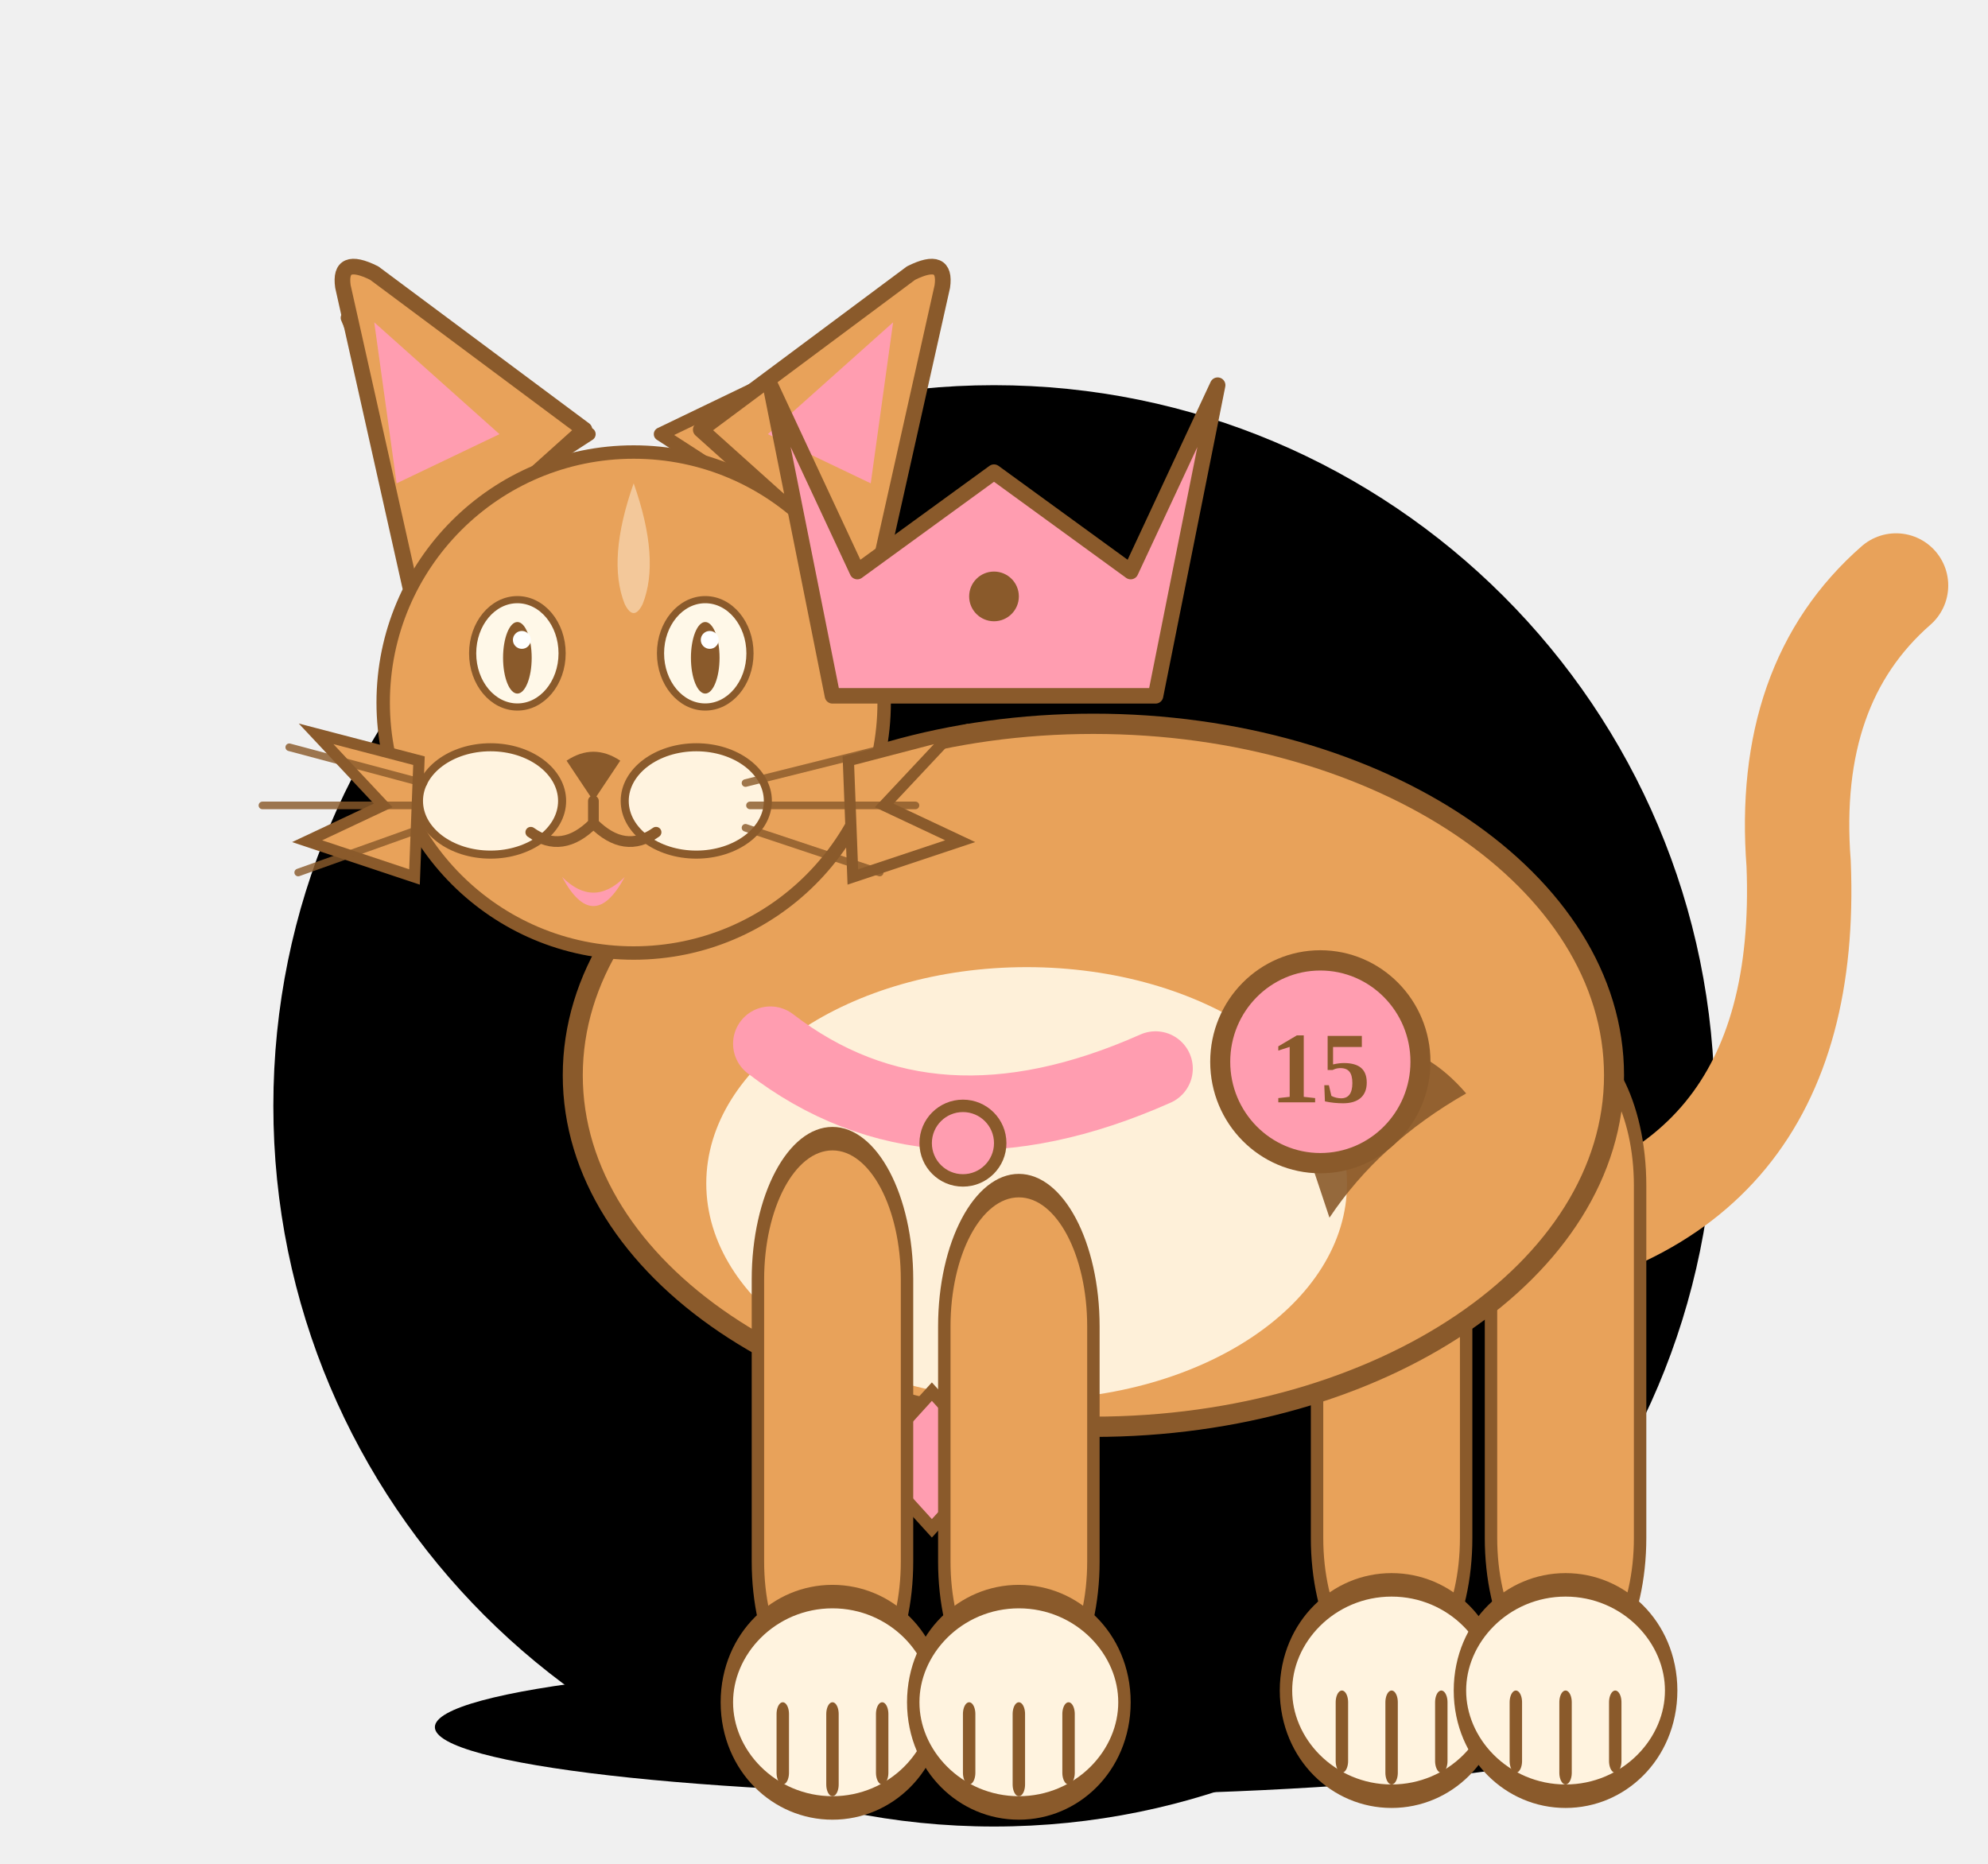
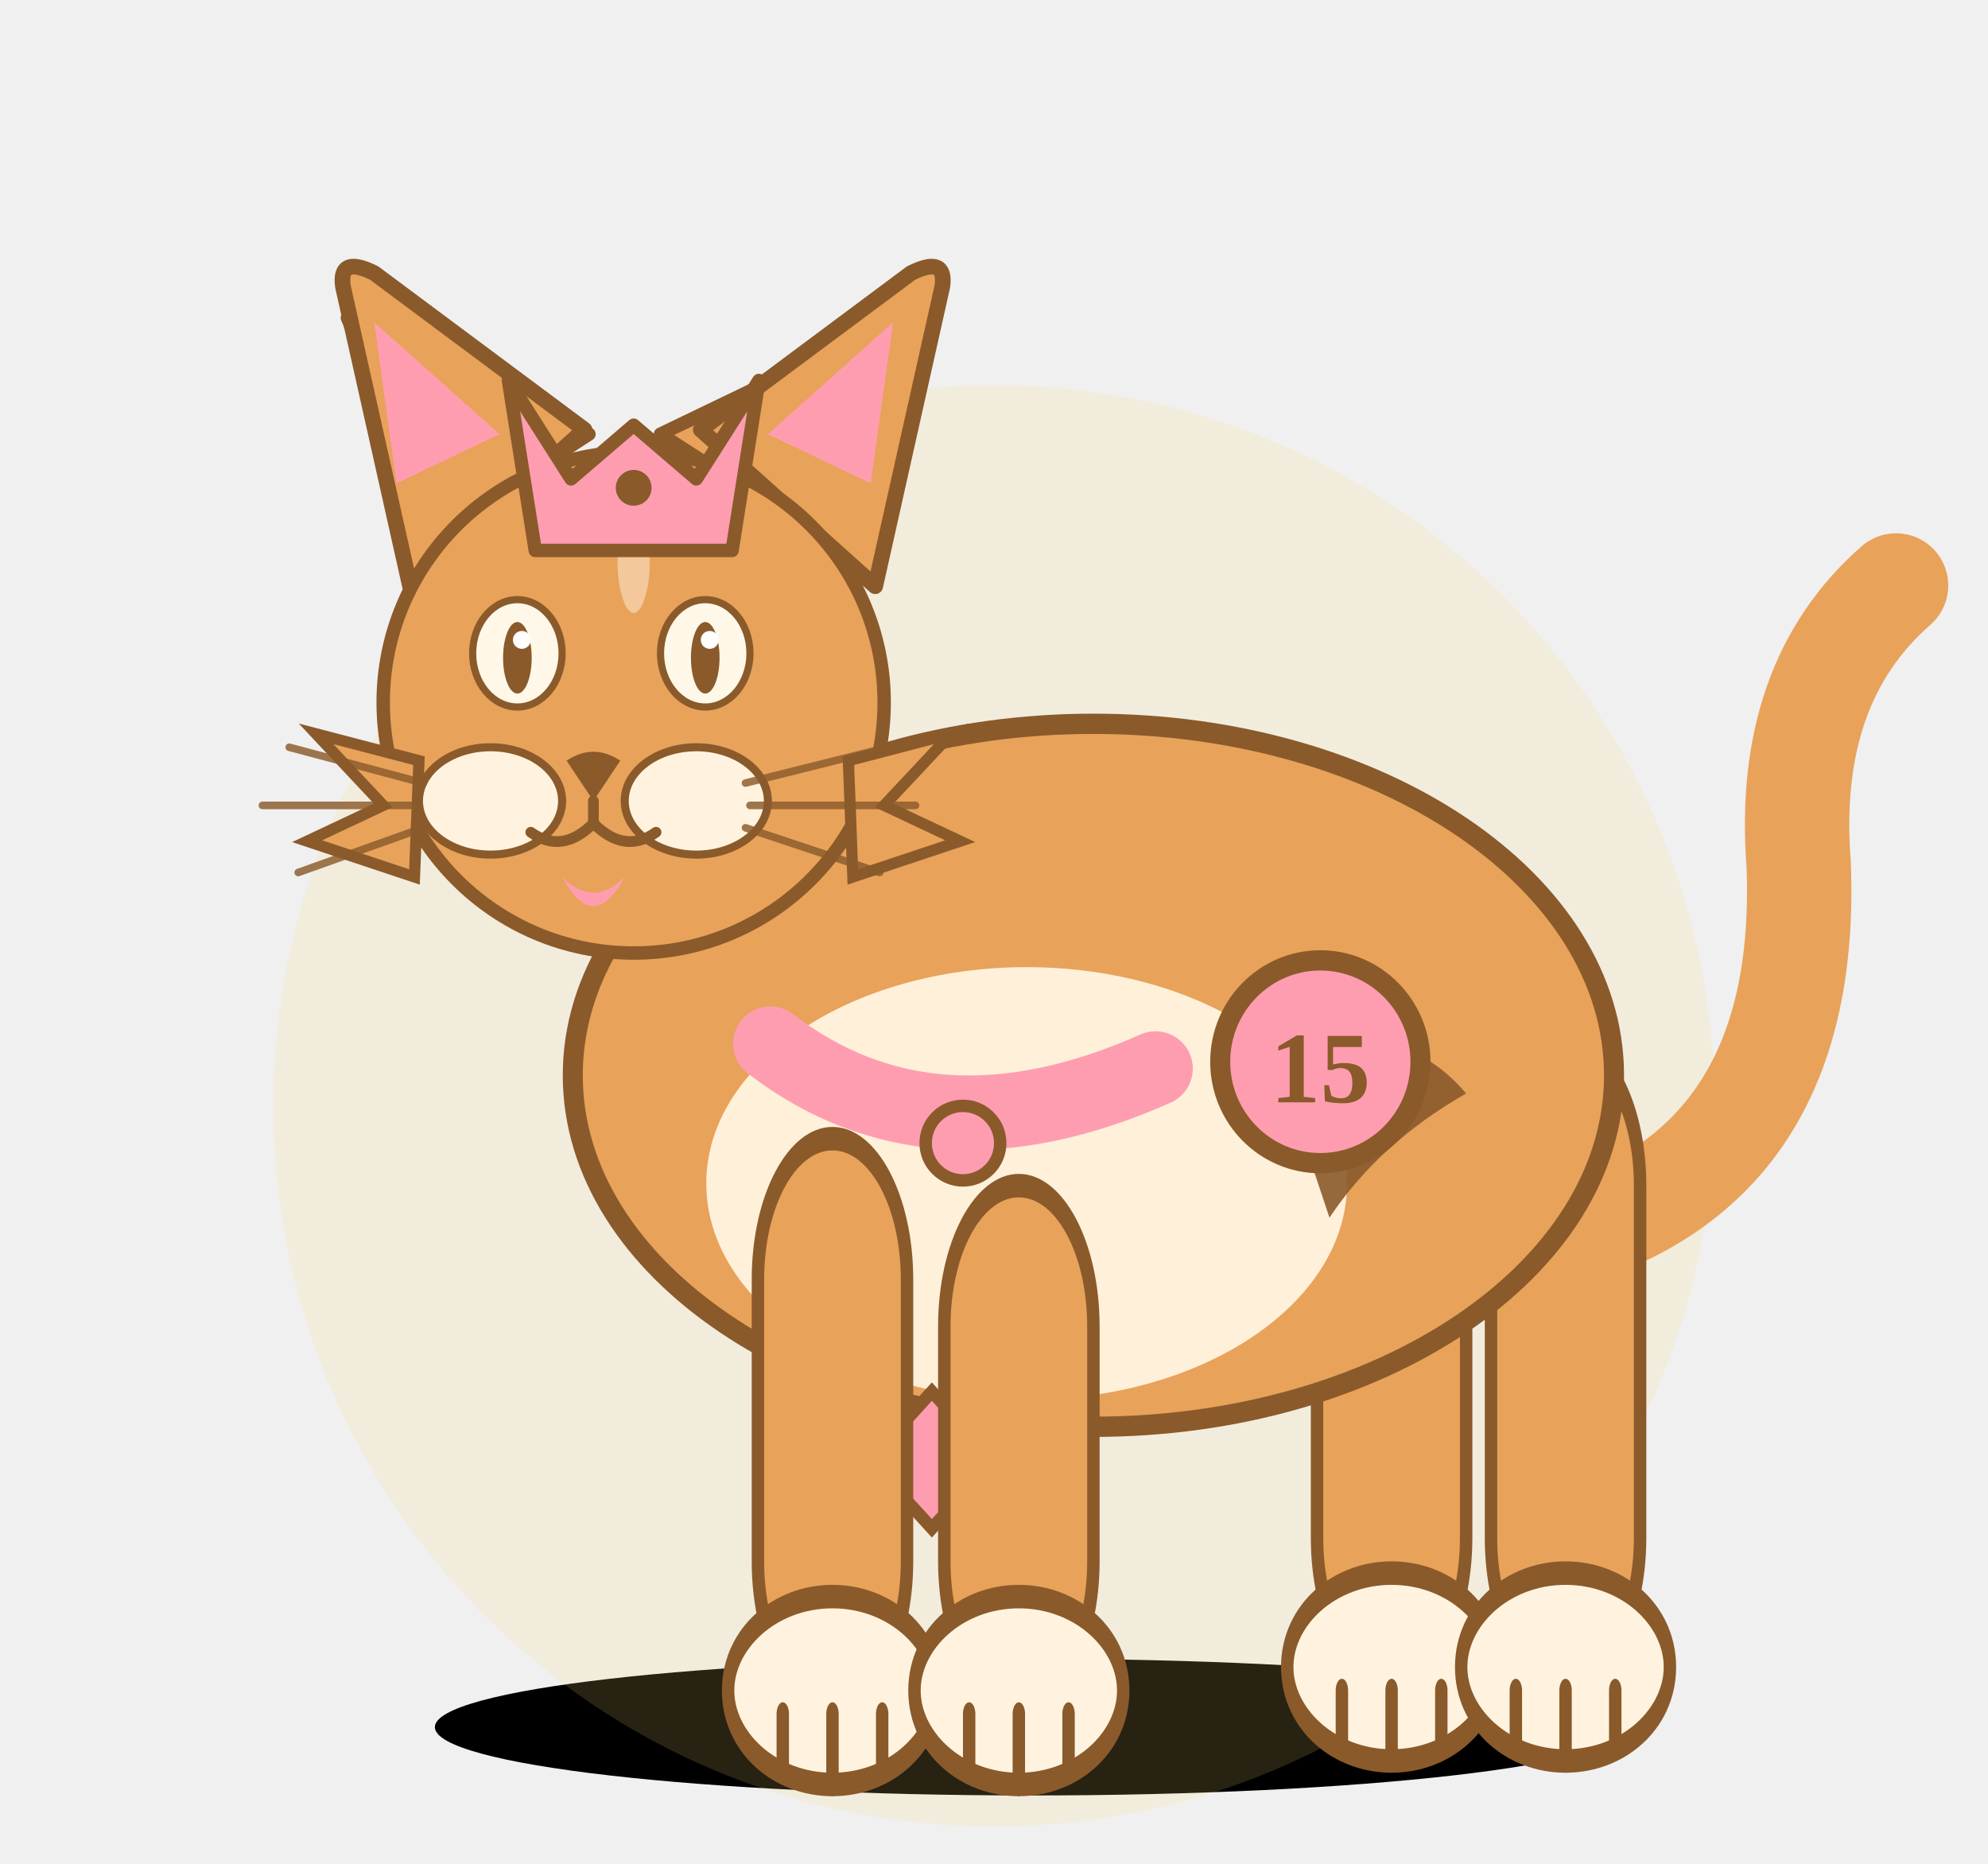
<svg data-v-8c6ae6f0="" viewBox="0 0 320 300" role="img" style="-webkit-filter: saturate(1.2) brightness(0.96);" aria-label="站立的小猫，Lv.15，心情 85/100">
  <ellipse data-v-8c6ae6f0="" class="companion__shadow" cx="166" cy="278" rx="96" ry="11" />
-   <circle data-v-8c6ae6f0="" class="companion__aura" cx="160" cy="178" r="116" />
+   <circle data-v-8c6ae6f0="" class="companion__aura" cx="160" cy="178" r="116" fill="rgba(255,212,121,0.16)" />
  <g data-v-8c6ae6f0="" transform="translate(238 204) scale(1.12) translate(-238 -204)">
    <g data-v-8c6ae6f0="" class="companion__tail">
      <path data-v-8c6ae6f0="" d="M238 202 Q286 196 284 146 Q282 120 298 106" fill="none" stroke="#e8a25a" stroke-width="15" stroke-linecap="round" />
    </g>
  </g>
  <g data-v-8c6ae6f0="" transform="translate(0 274) scale(1 1.89) translate(0 -274)" class="companion__legs companion__legs--back">
    <rect data-v-8c6ae6f0="" x="212" y="222" width="24" height="50" rx="12" fill="#e8a25a" stroke="#8a5a2b" stroke-width="2" />
+     <ellipse data-v-8c6ae6f0="" cx="224" cy="271" rx="16.8" ry="8" fill="#fff3df" stroke="#8a5a2b" stroke-width="2" />
+     <path data-v-8c6ae6f0="" d="M216 273 v5 M224 273 v6 M232 273 v5" stroke="#8a5a2b" stroke-width="2" stroke-linecap="round" />
    <rect data-v-8c6ae6f0="" x="240" y="218" width="24" height="54" rx="12" fill="#e8a25a" stroke="#8a5a2b" stroke-width="2" />
-     <ellipse data-v-8c6ae6f0="" cx="224" cy="273" rx="17" ry="9" fill="#fff3df" stroke="#8a5a2b" stroke-width="2" />
-     <ellipse data-v-8c6ae6f0="" cx="252" cy="273" rx="17" ry="9" fill="#fff3df" stroke="#8a5a2b" stroke-width="2" />
-     <path data-v-8c6ae6f0="" d="M216 274 v5 M224 274 v6 M232 274 v5 M244 274 v5 M252 274 v6 M260 274 v5" stroke="#8a5a2b" stroke-width="2" stroke-linecap="round" />
+     <ellipse data-v-8c6ae6f0="" cx="252" cy="271" rx="16.8" ry="8" fill="#fff3df" stroke="#8a5a2b" stroke-width="2" />
+     <path data-v-8c6ae6f0="" d="M244 273 v5 M252 273 v6 M260 273 v5" stroke="#8a5a2b" stroke-width="2" stroke-linecap="round" />
  </g>
  <g data-v-8c6ae6f0="" transform="translate(176 173.08) scale(1.0744 1.088) translate(-176 -198)">
    <ellipse data-v-8c6ae6f0="" cx="176" cy="198" rx="78" ry="52" fill="#e8a25a" stroke="#8a5a2b" stroke-width="3" />
    <ellipse data-v-8c6ae6f0="" cx="166" cy="214" rx="48" ry="32" fill="#fff3df" opacity="0.95" />
  </g>
  <path data-v-8c6ae6f0="" d="M206 172 Q224 162 236 176 Q222 184 214 196 Z" fill="#8a5a2b" opacity="0.9" />
  <g data-v-8c6ae6f0="" transform="translate(176 173.08) scale(1.0744 1.088) translate(-176 -198)" class="companion__badge" aria-hidden="true">
    <circle data-v-8c6ae6f0="" cx="210" cy="196" r="15" fill="#ff9db0" stroke="#8a5a2b" stroke-width="3" />
    <text data-v-8c6ae6f0="" x="210" y="202" text-anchor="middle" font-size="15" font-weight="800" fill="#8a5a2b">15</text>
  </g>
  <g data-v-8c6ae6f0="" class="companion__chest" aria-hidden="true">
    <path data-v-8c6ae6f0="" d="M150 224 L160 235 L150 246 L140 235 Z" fill="#ff9db0" stroke="#8a5a2b" stroke-width="2" />
  </g>
  <g data-v-8c6ae6f0="" transform="translate(0 274) scale(1 1.89) translate(0 -274)" class="companion__legs companion__legs--front">
    <rect data-v-8c6ae6f0="" x="122" y="226" width="24" height="48" rx="12" fill="#e8a25a" stroke="#8a5a2b" stroke-width="2" />
+     <ellipse data-v-8c6ae6f0="" cx="134" cy="273" rx="16.8" ry="8" fill="#fff3df" stroke="#8a5a2b" stroke-width="2" />
+     <path data-v-8c6ae6f0="" d="M126 275 v5 M134 275 v6 M142 275 v5" stroke="#8a5a2b" stroke-width="2" stroke-linecap="round" />
    <rect data-v-8c6ae6f0="" x="152" y="230" width="24" height="44" rx="12" fill="#e8a25a" stroke="#8a5a2b" stroke-width="2" />
-     <ellipse data-v-8c6ae6f0="" cx="134" cy="274" rx="17" ry="9" fill="#fff3df" stroke="#8a5a2b" stroke-width="2" />
-     <ellipse data-v-8c6ae6f0="" cx="164" cy="274" rx="17" ry="9" fill="#fff3df" stroke="#8a5a2b" stroke-width="2" />
-     <path data-v-8c6ae6f0="" d="M126 275 v5 M134 275 v6 M142 275 v5 M156 275 v5 M164 275 v6 M172 275 v5" stroke="#8a5a2b" stroke-width="2" stroke-linecap="round" />
+     <ellipse data-v-8c6ae6f0="" cx="164" cy="273" rx="16.8" ry="8" fill="#fff3df" stroke="#8a5a2b" stroke-width="2" />
+     <path data-v-8c6ae6f0="" d="M156 275 v5 M164 275 v6 M172 275 v5" stroke="#8a5a2b" stroke-width="2" stroke-linecap="round" />
  </g>
-   <path data-v-8c6ae6f0="" d="M124 168 Q150 188 186 172" fill="none" stroke="#ff9db0" stroke-width="12" stroke-linecap="round" />
-   <circle data-v-8c6ae6f0="" cx="155" cy="184" r="6" fill="#ff9db0" stroke="#8a5a2b" stroke-width="2" />
+   <g data-v-8c6ae6f0="">
+     <path data-v-8c6ae6f0="" d="M124 168 Q150 188 186 172" fill="none" stroke="#ff9db0" stroke-width="12" stroke-linecap="round" />
+     <circle data-v-8c6ae6f0="" cx="155" cy="184" r="6" fill="#ff9db0" stroke="#8a5a2b" stroke-width="2" />
+   </g>
  <g data-v-8c6ae6f0="" transform="translate(102 113.08) scale(0.72) translate(-102 -138)">
-     <g data-v-8c6ae6f0="">
-       <path data-v-8c6ae6f0="" d="M58 100 L38 52 L92 78 Z" fill="#e8a25a" stroke="#8a5a2b" stroke-width="3" stroke-linejoin="round" />
-       <path data-v-8c6ae6f0="" d="M142 100 L162 52 L108 78 Z" fill="#e8a25a" stroke="#8a5a2b" stroke-width="3" stroke-linejoin="round" />
-       <path data-v-8c6ae6f0="" d="M60 92 L48 64 L82 80 Z" fill="#ff9db0" />
-       <path data-v-8c6ae6f0="" d="M140 92 L152 64 L118 80 Z" fill="#ff9db0" />
-     </g>
-     <g data-v-8c6ae6f0="" class="companion__cat-face">
-       <g data-v-8c6ae6f0="" class="companion__cat-ears" aria-hidden="true">
-         <path data-v-8c6ae6f0="" d="M52 112 L37 45 Q36 38 44 42 L91 77 Z" fill="#e8a25a" stroke="#8a5a2b" stroke-width="3.5" stroke-linejoin="round" />
-         <path data-v-8c6ae6f0="" d="M117 77 L164 42 Q172 38 171 45 L156 112 Z" fill="#e8a25a" stroke="#8a5a2b" stroke-width="3.5" stroke-linejoin="round" />
+     <g data-v-8c6ae6f0="" transform="translate(0 0)">
+       <g data-v-8c6ae6f0="">
+         <path data-v-8c6ae6f0="" d="M58 100 L38 52 L92 78 Z" fill="#e8a25a" stroke="#8a5a2b" stroke-width="3" stroke-linejoin="round" />
+         <path data-v-8c6ae6f0="" d="M142 100 L162 52 L108 78 Z" fill="#e8a25a" stroke="#8a5a2b" stroke-width="3" stroke-linejoin="round" />
+         <path data-v-8c6ae6f0="" d="M60 92 L48 64 L82 80 Z" fill="#ff9db0" />
+         <path data-v-8c6ae6f0="" d="M140 92 L152 64 L118 80 Z" fill="#ff9db0" />
      </g>
-       <circle data-v-8c6ae6f0="" cx="102" cy="138" r="56" fill="#e8a25a" stroke="#8a5a2b" stroke-width="3" />
-       <g data-v-8c6ae6f0="" data-feature="cat-inner-ears" aria-hidden="true">
-         <path data-v-8c6ae6f0="" d="M49 89 L44 53 L72 78 Z M132 78 L160 53 L155 89 Z" fill="#ff9db0" />
+       <g data-v-8c6ae6f0="" class="companion__cat-face">
+         <g data-v-8c6ae6f0="" class="companion__cat-ears" aria-hidden="true">
+           <path data-v-8c6ae6f0="" d="M52 112 L37 45 Q36 38 44 42 L91 77 Z" fill="#e8a25a" stroke="#8a5a2b" stroke-width="3.5" stroke-linejoin="round" />
+           <path data-v-8c6ae6f0="" d="M117 77 L164 42 Q172 38 171 45 L156 112 Z" fill="#e8a25a" stroke="#8a5a2b" stroke-width="3.5" stroke-linejoin="round" />
+         </g>
+         <circle data-v-8c6ae6f0="" cx="102" cy="138" r="56" fill="#e8a25a" stroke="#8a5a2b" stroke-width="3" />
+         <g data-v-8c6ae6f0="" data-feature="cat-inner-ears" aria-hidden="true">
+           <path data-v-8c6ae6f0="" d="M49 89 L44 53 L72 78 Z M132 78 L160 53 L155 89 Z" fill="#ff9db0" />
+         </g>
+         <g data-v-8c6ae6f0="" class="companion__cat-tufts" aria-hidden="true">
+           <path data-v-8c6ae6f0="" d="M54 151 L31 145 L46 161 L29 169 L53 177 Z" fill="#e8a25a" stroke="#8a5a2b" stroke-width="2.5" />
+           <path data-v-8c6ae6f0="" d="M150 151 L173 145 L158 161 L175 169 L151 177 Z" fill="#e8a25a" stroke="#8a5a2b" stroke-width="2.5" />
+         </g>
+         <path data-v-8c6ae6f0="" d="M102 89 Q96 106 100 116 Q102 120 104 116 Q108 106 102 89 Z" fill="#fff3df" opacity="0.48" />
+         <g data-v-8c6ae6f0="" data-feature="cat-whisker-pads">
+           <ellipse data-v-8c6ae6f0="" cx="70" cy="160" rx="16" ry="12" fill="#fff3df" stroke="#8a5a2b" stroke-width="1.8" />
+           <ellipse data-v-8c6ae6f0="" cx="116" cy="160" rx="16" ry="12" fill="#fff3df" stroke="#8a5a2b" stroke-width="1.8" />
+         </g>
+         <g data-v-8c6ae6f0="" class="companion__cat-whiskers" stroke="#8a5a2b" stroke-width="1.7" stroke-linecap="round" opacity="0.82">
+           <path data-v-8c6ae6f0="" d="M55 156 L25 148 M54 161 L19 161 M55 166 L27 176" />
+           <path data-v-8c6ae6f0="" d="M127 156 L159 148 M128 161 L165 161 M127 166 L157 176" />
+         </g>
+         <path data-v-8c6ae6f0="" data-feature="cat-triangle-nose" d="M87 151 Q93 147 99 151 L93 160 Z" fill="#8a5a2b" />
+         <path data-v-8c6ae6f0="" d="M93 160 L93 165 M93 165 Q86 172 79 167 M93 165 Q100 172 107 167" fill="none" stroke="#8a5a2b" stroke-width="2.4" stroke-linecap="round" />
+         <path data-v-8c6ae6f0="" d="M86 177 Q93 190 100 177 Q93 184 86 177 Z" fill="#ff9db0" />
+         <g data-v-8c6ae6f0="" data-feature="cat-vertical-pupils">
+           <ellipse data-v-8c6ae6f0="" cx="76" cy="127" rx="10" ry="12" fill="#fff8e8" stroke="#8a5a2b" stroke-width="1.6" />
+           <ellipse data-v-8c6ae6f0="" cx="118" cy="127" rx="10" ry="12" fill="#fff8e8" stroke="#8a5a2b" stroke-width="1.6" />
+           <ellipse data-v-8c6ae6f0="" cx="76" cy="128" rx="3.2" ry="8" fill="#8a5a2b" />
+           <ellipse data-v-8c6ae6f0="" cx="118" cy="128" rx="3.2" ry="8" fill="#8a5a2b" />
+           <circle data-v-8c6ae6f0="" cx="77" cy="124" r="2" fill="#fff" />
+           <circle data-v-8c6ae6f0="" cx="119" cy="124" r="2" fill="#fff" />
+         </g>
      </g>
-       <g data-v-8c6ae6f0="" class="companion__cat-tufts" aria-hidden="true">
-         <path data-v-8c6ae6f0="" d="M54 151 L31 145 L46 161 L29 169 L53 177 Z" fill="#e8a25a" stroke="#8a5a2b" stroke-width="2.5" />
-         <path data-v-8c6ae6f0="" d="M150 151 L173 145 L158 161 L175 169 L151 177 Z" fill="#e8a25a" stroke="#8a5a2b" stroke-width="2.5" />
-       </g>
-       <path data-v-8c6ae6f0="" d="M102 89 Q96 106 100 116 Q102 120 104 116 Q108 106 102 89 Z" fill="#fff3df" opacity="0.48" />
-       <g data-v-8c6ae6f0="" data-feature="cat-whisker-pads">
-         <ellipse data-v-8c6ae6f0="" cx="70" cy="160" rx="16" ry="12" fill="#fff3df" stroke="#8a5a2b" stroke-width="1.8" />
-         <ellipse data-v-8c6ae6f0="" cx="116" cy="160" rx="16" ry="12" fill="#fff3df" stroke="#8a5a2b" stroke-width="1.8" />
-       </g>
-       <g data-v-8c6ae6f0="" class="companion__cat-whiskers" stroke="#8a5a2b" stroke-width="1.7" stroke-linecap="round" opacity="0.82">
-         <path data-v-8c6ae6f0="" d="M55 156 L25 148 M54 161 L19 161 M55 166 L27 176" />
-         <path data-v-8c6ae6f0="" d="M127 156 L159 148 M128 161 L165 161 M127 166 L157 176" />
-       </g>
-       <path data-v-8c6ae6f0="" data-feature="cat-triangle-nose" d="M87 151 Q93 147 99 151 L93 160 Z" fill="#8a5a2b" />
-       <path data-v-8c6ae6f0="" d="M93 160 L93 165 M93 165 Q86 172 79 167 M93 165 Q100 172 107 167" fill="none" stroke="#8a5a2b" stroke-width="2.4" stroke-linecap="round" />
-       <path data-v-8c6ae6f0="" d="M86 177 Q93 190 100 177 Q93 184 86 177 Z" fill="#ff9db0" />
-       <g data-v-8c6ae6f0="" data-feature="cat-vertical-pupils">
-         <ellipse data-v-8c6ae6f0="" cx="76" cy="127" rx="10" ry="12" fill="#fff8e8" stroke="#8a5a2b" stroke-width="1.6" />
-         <ellipse data-v-8c6ae6f0="" cx="118" cy="127" rx="10" ry="12" fill="#fff8e8" stroke="#8a5a2b" stroke-width="1.6" />
-         <ellipse data-v-8c6ae6f0="" cx="76" cy="128" rx="3.2" ry="8" fill="#8a5a2b" />
-         <ellipse data-v-8c6ae6f0="" cx="118" cy="128" rx="3.2" ry="8" fill="#8a5a2b" />
-         <circle data-v-8c6ae6f0="" cx="77" cy="124" r="2" fill="#fff" />
-         <circle data-v-8c6ae6f0="" cx="119" cy="124" r="2" fill="#fff" />
+       <g data-v-8c6ae6f0="" class="companion__crest" aria-hidden="true" transform="translate(102 74) scale(1)">
+         <path data-v-8c6ae6f0="" d="M-28 -8 L-14 14 L0 2 L14 14 L28 -8 L22 30 L-22 30 Z" fill="#ff9db0" stroke="#8a5a2b" stroke-width="3" stroke-linejoin="round" />
+         <circle data-v-8c6ae6f0="" cx="0" cy="16" r="4" fill="#8a5a2b" />
      </g>
    </g>
  </g>
-   <g data-v-8c6ae6f0="" class="companion__crest" aria-hidden="true">
-     <path data-v-8c6ae6f0="" d="M124 62 L138 92 L160 76 L182 92 L196 62 L186 112 L134 112 Z" fill="#ff9db0" stroke="#8a5a2b" stroke-width="2.5" stroke-linejoin="round" />
-     <circle data-v-8c6ae6f0="" cx="160" cy="96" r="4" fill="#8a5a2b" />
-   </g>
</svg>
